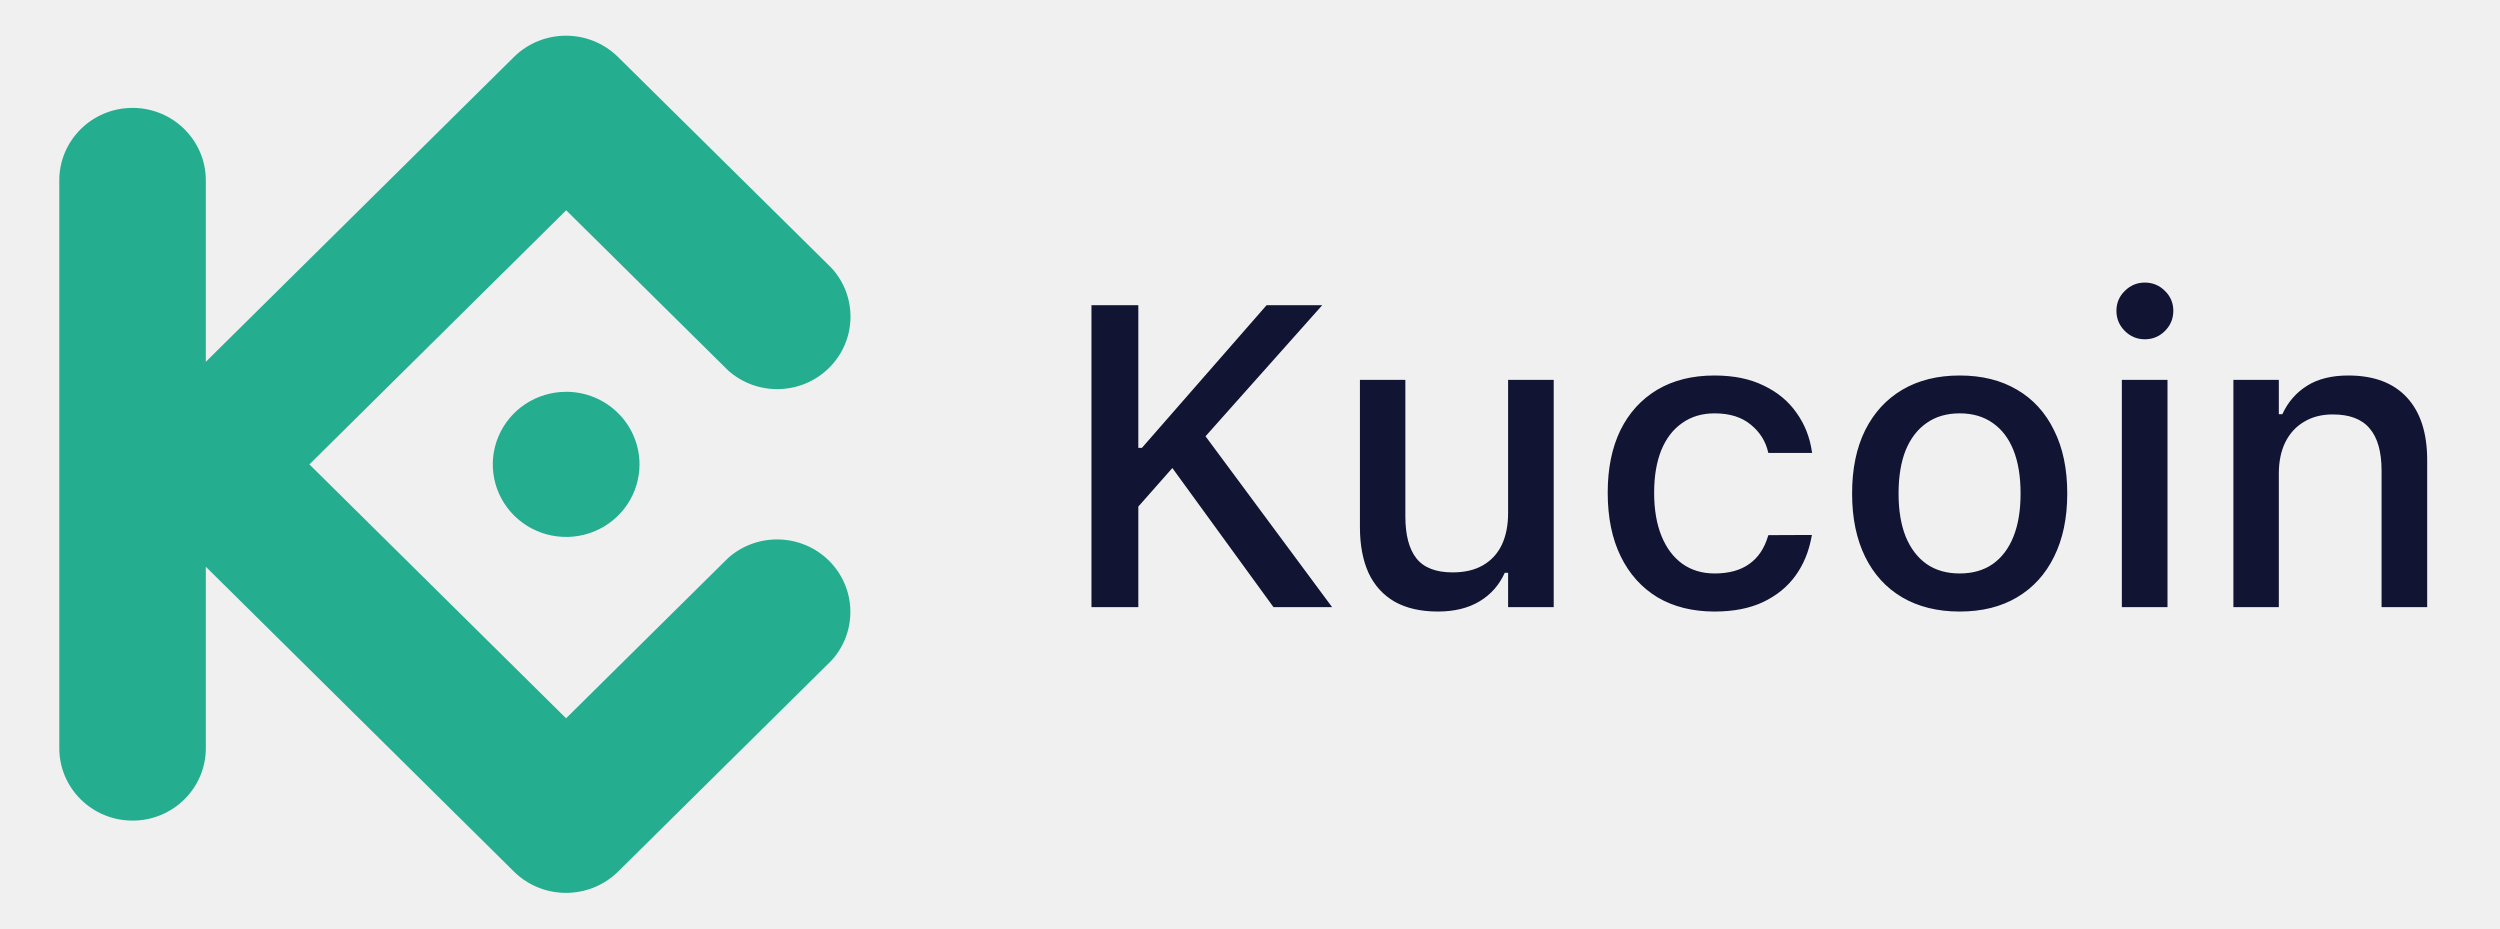
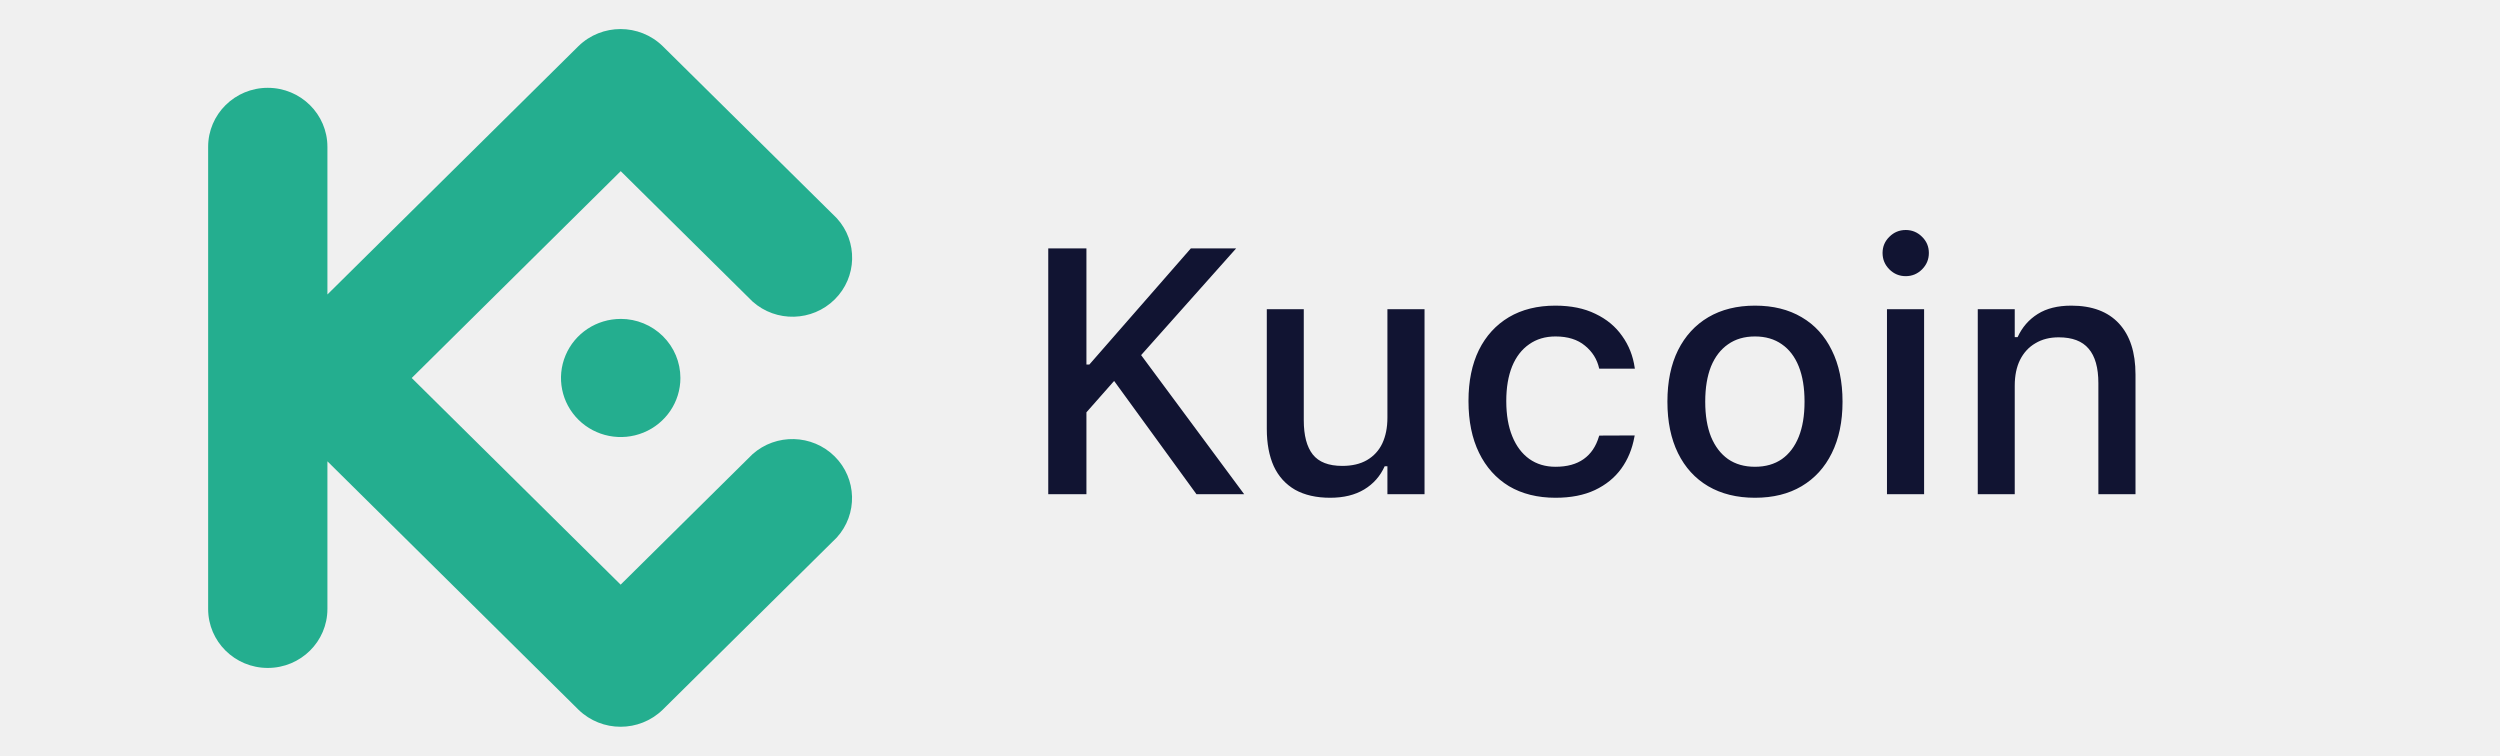
- <svg xmlns="http://www.w3.org/2000/svg" width="70" height="26" viewBox="0 0 70 26" fill="none">
-   <g clip-path="url(#clip0_298_9102)">
-     <path fill-rule="evenodd" clip-rule="evenodd" d="M8.663 13.003L15.85 20.112L20.386 15.625C21.197 14.903 22.438 14.935 23.21 15.698C23.981 16.462 24.014 17.689 23.284 18.492L17.297 24.414C16.493 25.196 15.204 25.196 14.4 24.414L5.763 15.869V20.948C5.763 22.069 4.845 22.977 3.712 22.977C2.578 22.977 1.66 22.069 1.66 20.948V5.051C1.66 3.93 2.578 3.021 3.712 3.021C4.845 3.021 5.763 3.93 5.763 5.051V10.13L14.399 1.587C15.202 0.804 16.492 0.804 17.296 1.587L23.287 7.508C24.017 8.31 23.985 9.538 23.213 10.301C22.441 11.065 21.2 11.097 20.389 10.374L15.853 5.888L8.663 13.003ZM15.853 10.971C15.022 10.97 14.273 11.465 13.955 12.224C13.636 12.983 13.812 13.858 14.399 14.439C14.986 15.02 15.87 15.194 16.638 14.88C17.405 14.565 17.906 13.825 17.906 13.003C17.906 12.464 17.69 11.947 17.305 11.566C16.92 11.184 16.398 10.97 15.853 10.97V10.971Z" fill="#24AE8F" />
+ <svg xmlns="http://www.w3.org/2000/svg" width="86" height="26" viewBox="0 0 86 26" fill="none">
+   <g clip-path="url(#clip0_248_7291)">
+     <path fill-rule="evenodd" clip-rule="evenodd" d="M14.163 13.003L21.35 20.112L25.886 15.625C26.697 14.903 27.938 14.935 28.71 15.698C29.481 16.462 29.514 17.689 28.784 18.492L22.797 24.414C21.993 25.196 20.704 25.196 19.9 24.414L11.263 15.869V20.948C11.263 22.069 10.345 22.977 9.211 22.977C8.078 22.977 7.16 22.069 7.16 20.948V5.051C7.16 3.93 8.078 3.021 9.211 3.021C10.345 3.021 11.263 3.93 11.263 5.051V10.13L19.899 1.587C20.702 0.804 21.992 0.804 22.796 1.587L28.787 7.508C29.517 8.31 29.485 9.538 28.713 10.301C27.941 11.065 26.7 11.097 25.889 10.374L21.353 5.888L14.163 13.003ZM21.353 10.971C20.522 10.97 19.773 11.465 19.455 12.224C19.136 12.983 19.312 13.858 19.899 14.439C20.486 15.02 21.37 15.194 22.138 14.88C22.905 14.565 23.406 13.825 23.406 13.003C23.406 12.464 23.19 11.947 22.805 11.566C22.42 11.184 21.898 10.97 21.353 10.97V10.971Z" fill="#24AE8F" />
  </g>
-   <path d="M31.762 14.31L32.94 12.975L33.637 12.348L37.023 8.545H35.465L31.973 12.541H31.697L31.762 14.31ZM30.561 17H31.873V8.545H30.561V17ZM35.658 17H37.299L33.648 12.072L32.723 12.963L35.658 17ZM40.258 17.123C40.723 17.123 41.113 17.027 41.43 16.836C41.746 16.645 41.98 16.379 42.133 16.039H42.227V17H43.504V10.637H42.227V14.369C42.227 14.709 42.168 15.004 42.051 15.254C41.934 15.5 41.758 15.691 41.523 15.828C41.293 15.961 41.01 16.027 40.674 16.027C40.205 16.027 39.867 15.896 39.66 15.635C39.453 15.373 39.35 14.98 39.35 14.457V10.637H38.078V14.756C38.078 15.256 38.158 15.684 38.318 16.039C38.482 16.391 38.727 16.66 39.051 16.848C39.379 17.031 39.781 17.123 40.258 17.123ZM48.01 17.123C48.537 17.123 48.988 17.035 49.363 16.859C49.742 16.68 50.045 16.434 50.272 16.121C50.498 15.809 50.648 15.445 50.723 15.031L50.734 14.979L49.516 14.984L49.504 15.014C49.402 15.357 49.227 15.617 48.977 15.793C48.73 15.969 48.408 16.057 48.01 16.057C47.662 16.057 47.361 15.967 47.107 15.787C46.853 15.604 46.658 15.344 46.522 15.008C46.385 14.672 46.316 14.27 46.316 13.801V13.789C46.316 13.332 46.383 12.938 46.516 12.605C46.652 12.273 46.848 12.02 47.102 11.844C47.355 11.664 47.658 11.574 48.01 11.574C48.432 11.574 48.77 11.68 49.023 11.891C49.277 12.098 49.44 12.357 49.51 12.67L49.516 12.682H50.74L50.734 12.652C50.676 12.242 50.531 11.877 50.301 11.557C50.074 11.232 49.768 10.979 49.381 10.795C48.998 10.607 48.539 10.514 48.004 10.514C47.387 10.514 46.853 10.646 46.404 10.912C45.959 11.178 45.615 11.555 45.373 12.043C45.135 12.531 45.016 13.113 45.016 13.789V13.801C45.016 14.488 45.137 15.08 45.379 15.576C45.621 16.072 45.965 16.455 46.41 16.725C46.859 16.99 47.393 17.123 48.01 17.123ZM54.871 17.123C55.496 17.123 56.031 16.99 56.477 16.725C56.926 16.459 57.272 16.08 57.514 15.588C57.76 15.092 57.883 14.504 57.883 13.824V13.812C57.883 13.129 57.76 12.541 57.514 12.049C57.272 11.553 56.926 11.174 56.477 10.912C56.027 10.646 55.492 10.514 54.871 10.514C54.254 10.514 53.719 10.646 53.266 10.912C52.816 11.178 52.469 11.557 52.223 12.049C51.98 12.541 51.859 13.129 51.859 13.812V13.824C51.859 14.504 51.98 15.092 52.223 15.588C52.465 16.08 52.81 16.459 53.26 16.725C53.713 16.99 54.25 17.123 54.871 17.123ZM54.871 16.057C54.508 16.057 54.199 15.969 53.945 15.793C53.691 15.613 53.496 15.357 53.359 15.025C53.227 14.693 53.16 14.293 53.16 13.824V13.812C53.16 13.34 53.227 12.938 53.359 12.605C53.496 12.273 53.691 12.02 53.945 11.844C54.199 11.664 54.508 11.574 54.871 11.574C55.234 11.574 55.543 11.664 55.797 11.844C56.051 12.02 56.244 12.273 56.377 12.605C56.51 12.938 56.576 13.34 56.576 13.812V13.824C56.576 14.293 56.51 14.693 56.377 15.025C56.244 15.357 56.051 15.613 55.797 15.793C55.543 15.969 55.234 16.057 54.871 16.057ZM59.412 17H60.69V10.637H59.412V17ZM60.057 9.5C60.275 9.5 60.463 9.422 60.619 9.266C60.775 9.109 60.853 8.922 60.853 8.703C60.853 8.484 60.775 8.299 60.619 8.146C60.463 7.99 60.275 7.912 60.057 7.912C59.838 7.912 59.65 7.99 59.494 8.146C59.338 8.299 59.26 8.484 59.26 8.703C59.26 8.922 59.338 9.109 59.494 9.266C59.65 9.422 59.838 9.5 60.057 9.5ZM62.535 17H63.807V13.268C63.807 12.924 63.867 12.629 63.988 12.383C64.113 12.133 64.289 11.941 64.516 11.809C64.742 11.672 65.01 11.604 65.318 11.604C65.787 11.604 66.131 11.734 66.35 11.996C66.572 12.254 66.684 12.648 66.684 13.18V17H67.961V12.881C67.961 12.123 67.772 11.539 67.393 11.129C67.014 10.719 66.467 10.514 65.752 10.514C65.287 10.514 64.902 10.609 64.598 10.801C64.293 10.992 64.062 11.258 63.906 11.598H63.807V10.637H62.535V17Z" fill="#111432" />
+   <path d="M37.262 14.31L38.44 12.975L39.137 12.348L42.523 8.545H40.965L37.473 12.541H37.197L37.262 14.31ZM36.06 17H37.373V8.545H36.06V17ZM41.158 17H42.799L39.148 12.072L38.223 12.963L41.158 17ZM45.758 17.123C46.223 17.123 46.613 17.027 46.93 16.836C47.246 16.645 47.48 16.379 47.633 16.039H47.727V17H49.004V10.637H47.727V14.369C47.727 14.709 47.668 15.004 47.551 15.254C47.434 15.5 47.258 15.691 47.023 15.828C46.793 15.961 46.51 16.027 46.174 16.027C45.705 16.027 45.367 15.896 45.16 15.635C44.953 15.373 44.85 14.98 44.85 14.457V10.637H43.578V14.756C43.578 15.256 43.658 15.684 43.818 16.039C43.982 16.391 44.227 16.66 44.551 16.848C44.879 17.031 45.281 17.123 45.758 17.123ZM53.51 17.123C54.037 17.123 54.488 17.035 54.863 16.859C55.242 16.68 55.545 16.434 55.772 16.121C55.998 15.809 56.148 15.445 56.223 15.031L56.234 14.979L55.016 14.984L55.004 15.014C54.902 15.357 54.727 15.617 54.477 15.793C54.23 15.969 53.908 16.057 53.51 16.057C53.162 16.057 52.861 15.967 52.607 15.787C52.353 15.604 52.158 15.344 52.022 15.008C51.885 14.672 51.816 14.27 51.816 13.801V13.789C51.816 13.332 51.883 12.938 52.016 12.605C52.152 12.273 52.348 12.02 52.602 11.844C52.855 11.664 53.158 11.574 53.51 11.574C53.932 11.574 54.27 11.68 54.523 11.891C54.777 12.098 54.94 12.357 55.01 12.67L55.016 12.682H56.24L56.234 12.652C56.176 12.242 56.031 11.877 55.801 11.557C55.574 11.232 55.268 10.979 54.881 10.795C54.498 10.607 54.039 10.514 53.504 10.514C52.887 10.514 52.353 10.646 51.904 10.912C51.459 11.178 51.115 11.555 50.873 12.043C50.635 12.531 50.516 13.113 50.516 13.789V13.801C50.516 14.488 50.637 15.08 50.879 15.576C51.121 16.072 51.465 16.455 51.91 16.725C52.359 16.99 52.893 17.123 53.51 17.123ZM60.371 17.123C60.996 17.123 61.531 16.99 61.977 16.725C62.426 16.459 62.772 16.08 63.014 15.588C63.26 15.092 63.383 14.504 63.383 13.824V13.812C63.383 13.129 63.26 12.541 63.014 12.049C62.772 11.553 62.426 11.174 61.977 10.912C61.527 10.646 60.992 10.514 60.371 10.514C59.754 10.514 59.219 10.646 58.766 10.912C58.316 11.178 57.969 11.557 57.723 12.049C57.48 12.541 57.359 13.129 57.359 13.812V13.824C57.359 14.504 57.48 15.092 57.723 15.588C57.965 16.08 58.31 16.459 58.76 16.725C59.213 16.99 59.75 17.123 60.371 17.123ZM60.371 16.057C60.008 16.057 59.699 15.969 59.445 15.793C59.191 15.613 58.996 15.357 58.859 15.025C58.727 14.693 58.66 14.293 58.66 13.824V13.812C58.66 13.34 58.727 12.938 58.859 12.605C58.996 12.273 59.191 12.02 59.445 11.844C59.699 11.664 60.008 11.574 60.371 11.574C60.734 11.574 61.043 11.664 61.297 11.844C61.551 12.02 61.744 12.273 61.877 12.605C62.01 12.938 62.076 13.34 62.076 13.812V13.824C62.076 14.293 62.01 14.693 61.877 15.025C61.744 15.357 61.551 15.613 61.297 15.793C61.043 15.969 60.734 16.057 60.371 16.057ZM64.912 17H66.189V10.637H64.912V17ZM65.557 9.5C65.775 9.5 65.963 9.422 66.119 9.266C66.275 9.109 66.353 8.922 66.353 8.703C66.353 8.484 66.275 8.299 66.119 8.146C65.963 7.99 65.775 7.912 65.557 7.912C65.338 7.912 65.15 7.99 64.994 8.146C64.838 8.299 64.76 8.484 64.76 8.703C64.76 8.922 64.838 9.109 64.994 9.266C65.15 9.422 65.338 9.5 65.557 9.5ZM68.035 17H69.307V13.268C69.307 12.924 69.367 12.629 69.488 12.383C69.613 12.133 69.789 11.941 70.016 11.809C70.242 11.672 70.51 11.604 70.818 11.604C71.287 11.604 71.631 11.734 71.85 11.996C72.072 12.254 72.184 12.648 72.184 13.18V17H73.461V12.881C73.461 12.123 73.272 11.539 72.893 11.129C72.514 10.719 71.967 10.514 71.252 10.514C70.787 10.514 70.402 10.609 70.098 10.801C69.793 10.992 69.562 11.258 69.406 11.598H69.307V10.637H68.035V17Z" fill="#111432" />
  <defs>
-     <clipPath id="clip0_298_9102">
-       <rect width="24" height="24" fill="white" transform="translate(0.5 1)" />
+     <clipPath id="clip0_248_7291">
+       <rect width="24" height="24" fill="white" transform="translate(6 1)" />
    </clipPath>
  </defs>
</svg>
